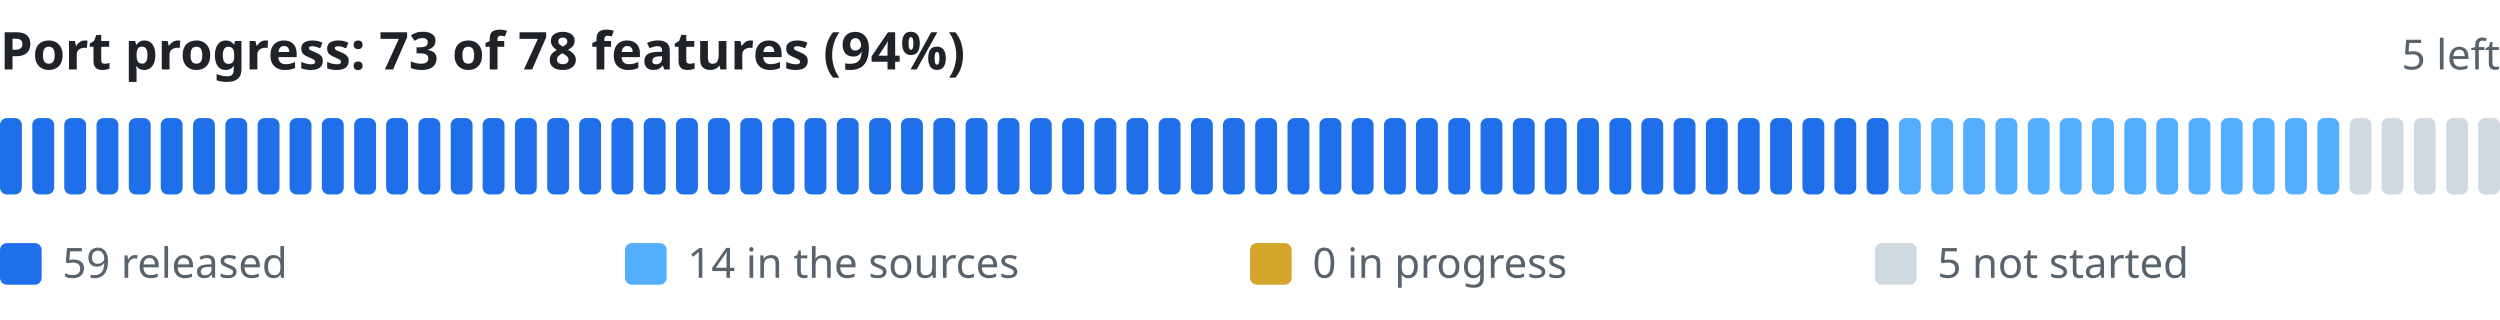
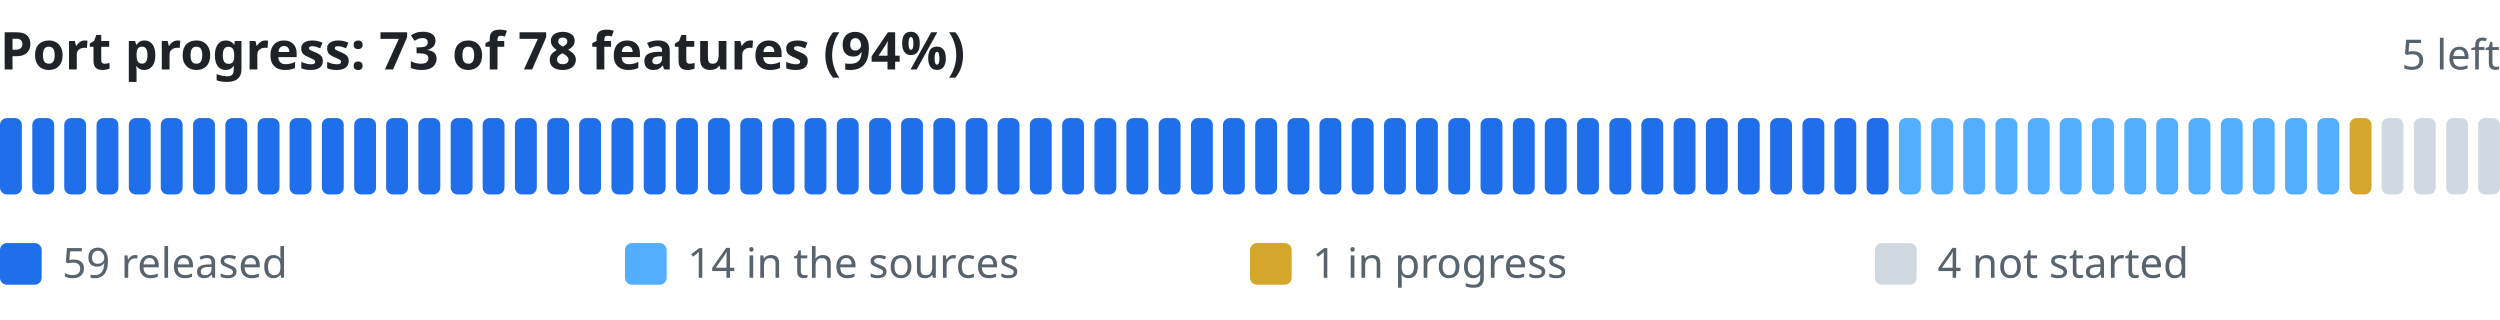
<svg xmlns="http://www.w3.org/2000/svg" width="720" height="92" viewBox="0 0 720 92" role="img" aria-label="73 of 78 features done, 5 left">
  <style>
text { font-family: -apple-system, "Segoe UI", "Noto Sans", Helvetica, Arial, sans-serif; fill: #1f2328; }
.title { font-size: 15px; font-weight: 600; }
.small { font-size: 12px; fill: #59636e; }
.released { fill: #1f6feb; }
.sources { fill: #54aeff; }
.doing { fill: #d4a72c; }
.left { fill: #d1d9e0; }
@media (prefers-color-scheme: dark) {
  text { fill: #f0f6fc; }
  .small { fill: #9198a1; }
  .released { fill: #4493f8; }
  .sources { fill: #1f4f8f; }
  .doing { fill: #bb8009; }
  .left { fill: #3d444d; }
}
</style>
  <text class="title" x="0" y="20">Port progress: 73 of 78 features (94%)</text>
  <text class="small" x="720" y="20" text-anchor="end">5 left</text>
  <rect class="released" x="0.0" y="34" width="6.3" height="22" rx="2" />
  <rect class="released" x="9.3" y="34" width="6.3" height="22" rx="2" />
  <rect class="released" x="18.5" y="34" width="6.3" height="22" rx="2" />
  <rect class="released" x="27.8" y="34" width="6.3" height="22" rx="2" />
  <rect class="released" x="37.1" y="34" width="6.3" height="22" rx="2" />
  <rect class="released" x="46.3" y="34" width="6.3" height="22" rx="2" />
  <rect class="released" x="55.6" y="34" width="6.3" height="22" rx="2" />
  <rect class="released" x="64.9" y="34" width="6.3" height="22" rx="2" />
  <rect class="released" x="74.2" y="34" width="6.3" height="22" rx="2" />
  <rect class="released" x="83.4" y="34" width="6.3" height="22" rx="2" />
  <rect class="released" x="92.7" y="34" width="6.3" height="22" rx="2" />
  <rect class="released" x="102.0" y="34" width="6.3" height="22" rx="2" />
  <rect class="released" x="111.2" y="34" width="6.3" height="22" rx="2" />
  <rect class="released" x="120.5" y="34" width="6.3" height="22" rx="2" />
  <rect class="released" x="129.8" y="34" width="6.3" height="22" rx="2" />
  <rect class="released" x="139.0" y="34" width="6.3" height="22" rx="2" />
  <rect class="released" x="148.3" y="34" width="6.3" height="22" rx="2" />
  <rect class="released" x="157.6" y="34" width="6.3" height="22" rx="2" />
  <rect class="released" x="166.8" y="34" width="6.3" height="22" rx="2" />
  <rect class="released" x="176.1" y="34" width="6.3" height="22" rx="2" />
  <rect class="released" x="185.4" y="34" width="6.3" height="22" rx="2" />
  <rect class="released" x="194.7" y="34" width="6.3" height="22" rx="2" />
  <rect class="released" x="203.9" y="34" width="6.3" height="22" rx="2" />
  <rect class="released" x="213.2" y="34" width="6.3" height="22" rx="2" />
  <rect class="released" x="222.5" y="34" width="6.3" height="22" rx="2" />
  <rect class="released" x="231.7" y="34" width="6.3" height="22" rx="2" />
  <rect class="released" x="241.0" y="34" width="6.3" height="22" rx="2" />
  <rect class="released" x="250.3" y="34" width="6.3" height="22" rx="2" />
  <rect class="released" x="259.5" y="34" width="6.3" height="22" rx="2" />
  <rect class="released" x="268.8" y="34" width="6.3" height="22" rx="2" />
  <rect class="released" x="278.1" y="34" width="6.3" height="22" rx="2" />
  <rect class="released" x="287.3" y="34" width="6.3" height="22" rx="2" />
  <rect class="released" x="296.6" y="34" width="6.3" height="22" rx="2" />
  <rect class="released" x="305.9" y="34" width="6.3" height="22" rx="2" />
  <rect class="released" x="315.2" y="34" width="6.3" height="22" rx="2" />
  <rect class="released" x="324.4" y="34" width="6.3" height="22" rx="2" />
  <rect class="released" x="333.7" y="34" width="6.3" height="22" rx="2" />
  <rect class="released" x="343.0" y="34" width="6.3" height="22" rx="2" />
  <rect class="released" x="352.2" y="34" width="6.3" height="22" rx="2" />
  <rect class="released" x="361.5" y="34" width="6.3" height="22" rx="2" />
  <rect class="released" x="370.8" y="34" width="6.3" height="22" rx="2" />
  <rect class="released" x="380.0" y="34" width="6.3" height="22" rx="2" />
  <rect class="released" x="389.3" y="34" width="6.3" height="22" rx="2" />
  <rect class="released" x="398.6" y="34" width="6.3" height="22" rx="2" />
  <rect class="released" x="407.8" y="34" width="6.3" height="22" rx="2" />
  <rect class="released" x="417.1" y="34" width="6.3" height="22" rx="2" />
  <rect class="released" x="426.4" y="34" width="6.3" height="22" rx="2" />
  <rect class="released" x="435.7" y="34" width="6.3" height="22" rx="2" />
  <rect class="released" x="444.9" y="34" width="6.3" height="22" rx="2" />
  <rect class="released" x="454.2" y="34" width="6.3" height="22" rx="2" />
  <rect class="released" x="463.5" y="34" width="6.3" height="22" rx="2" />
  <rect class="released" x="472.7" y="34" width="6.3" height="22" rx="2" />
  <rect class="released" x="482.0" y="34" width="6.3" height="22" rx="2" />
  <rect class="released" x="491.3" y="34" width="6.3" height="22" rx="2" />
  <rect class="released" x="500.5" y="34" width="6.3" height="22" rx="2" />
  <rect class="released" x="509.8" y="34" width="6.3" height="22" rx="2" />
  <rect class="released" x="519.1" y="34" width="6.3" height="22" rx="2" />
  <rect class="released" x="528.3" y="34" width="6.3" height="22" rx="2" />
  <rect class="released" x="537.6" y="34" width="6.3" height="22" rx="2" />
  <rect class="sources" x="546.9" y="34" width="6.3" height="22" rx="2" />
  <rect class="sources" x="556.2" y="34" width="6.3" height="22" rx="2" />
  <rect class="sources" x="565.4" y="34" width="6.3" height="22" rx="2" />
  <rect class="sources" x="574.7" y="34" width="6.3" height="22" rx="2" />
  <rect class="sources" x="584.0" y="34" width="6.3" height="22" rx="2" />
  <rect class="sources" x="593.2" y="34" width="6.3" height="22" rx="2" />
  <rect class="sources" x="602.5" y="34" width="6.3" height="22" rx="2" />
  <rect class="sources" x="611.8" y="34" width="6.3" height="22" rx="2" />
  <rect class="sources" x="621.0" y="34" width="6.3" height="22" rx="2" />
  <rect class="sources" x="630.3" y="34" width="6.3" height="22" rx="2" />
  <rect class="sources" x="639.6" y="34" width="6.3" height="22" rx="2" />
  <rect class="sources" x="648.8" y="34" width="6.3" height="22" rx="2" />
  <rect class="sources" x="658.1" y="34" width="6.3" height="22" rx="2" />
  <rect class="sources" x="667.4" y="34" width="6.3" height="22" rx="2" />
-   <rect class="left" x="676.7" y="34" width="6.3" height="22" rx="2" />
+   <rect class="doing" x="676.7" y="34" width="6.3" height="22" rx="2" />
  <rect class="left" x="685.9" y="34" width="6.3" height="22" rx="2" />
  <rect class="left" x="695.2" y="34" width="6.3" height="22" rx="2" />
  <rect class="left" x="704.5" y="34" width="6.3" height="22" rx="2" />
  <rect class="left" x="713.7" y="34" width="6.3" height="22" rx="2" />
  <rect class="released" x="0" y="70" width="12" height="12" rx="2" />
  <text class="small" x="18" y="80">59 released</text>
  <rect class="sources" x="180" y="70" width="12" height="12" rx="2" />
  <text class="small" x="198" y="80">14 in the sources</text>
  <rect class="doing" x="360" y="70" width="12" height="12" rx="2" />
-   <text class="small" x="378" y="80">0 in progress</text>
+   <text class="small" x="378" y="80">1 in progress</text>
  <rect class="left" x="540" y="70" width="12" height="12" rx="2" />
-   <text class="small" x="558" y="80">5 not started</text>
+   <text class="small" x="558" y="80">4 not started</text>
</svg>
